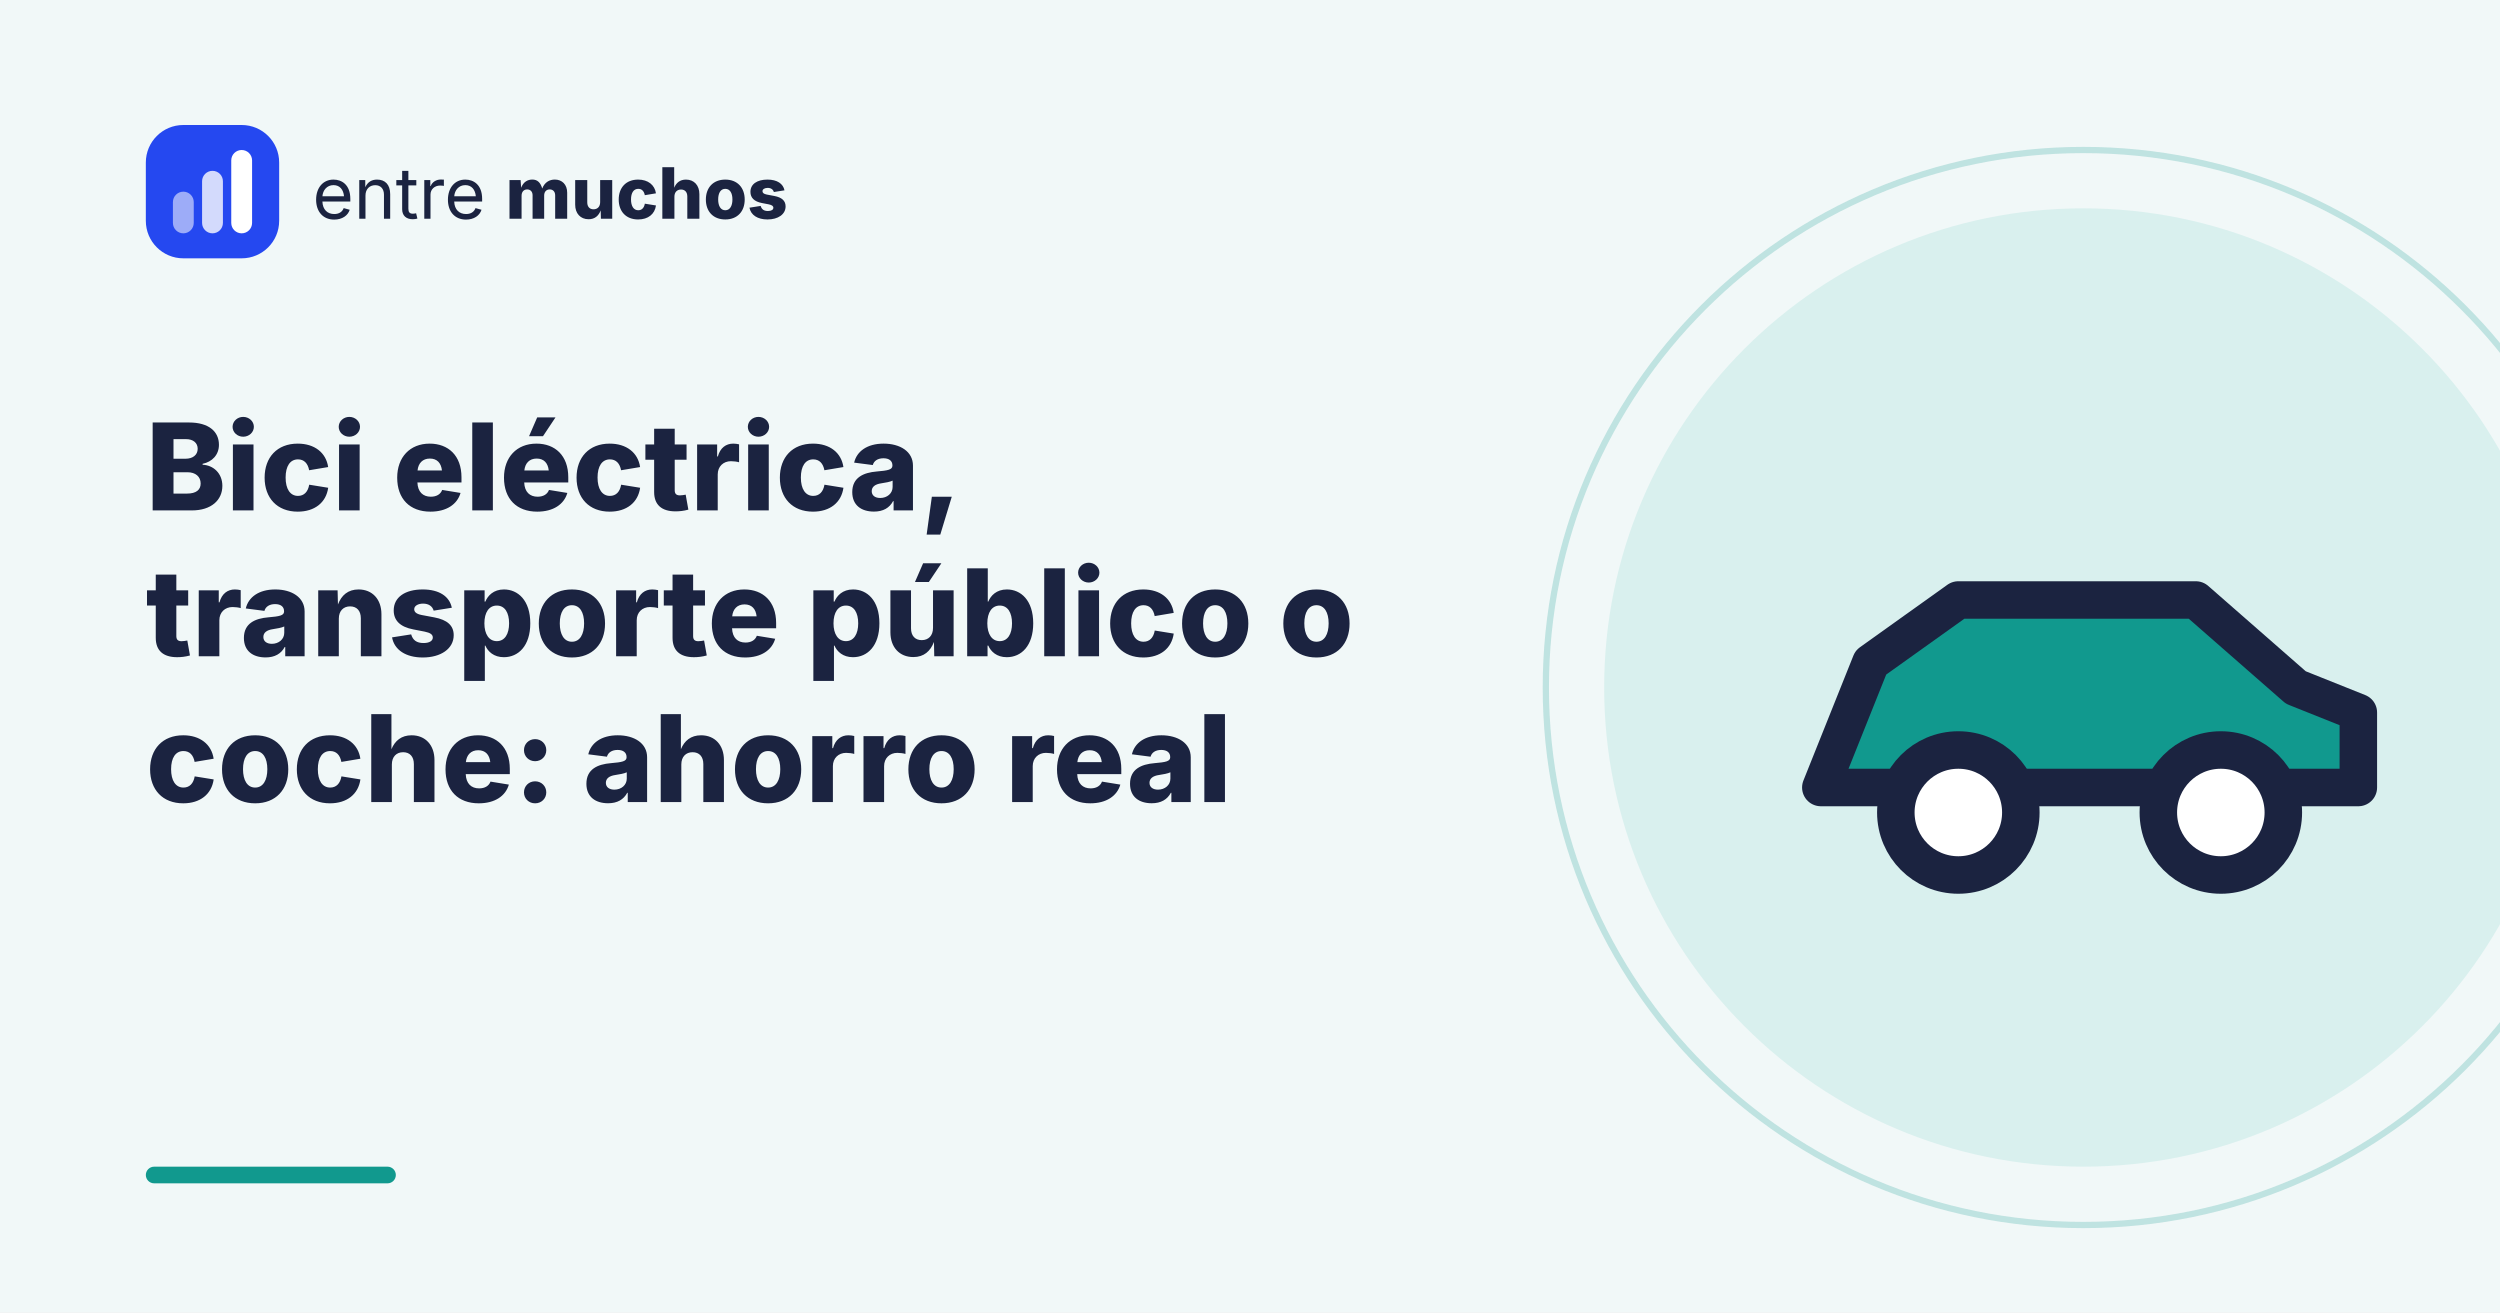
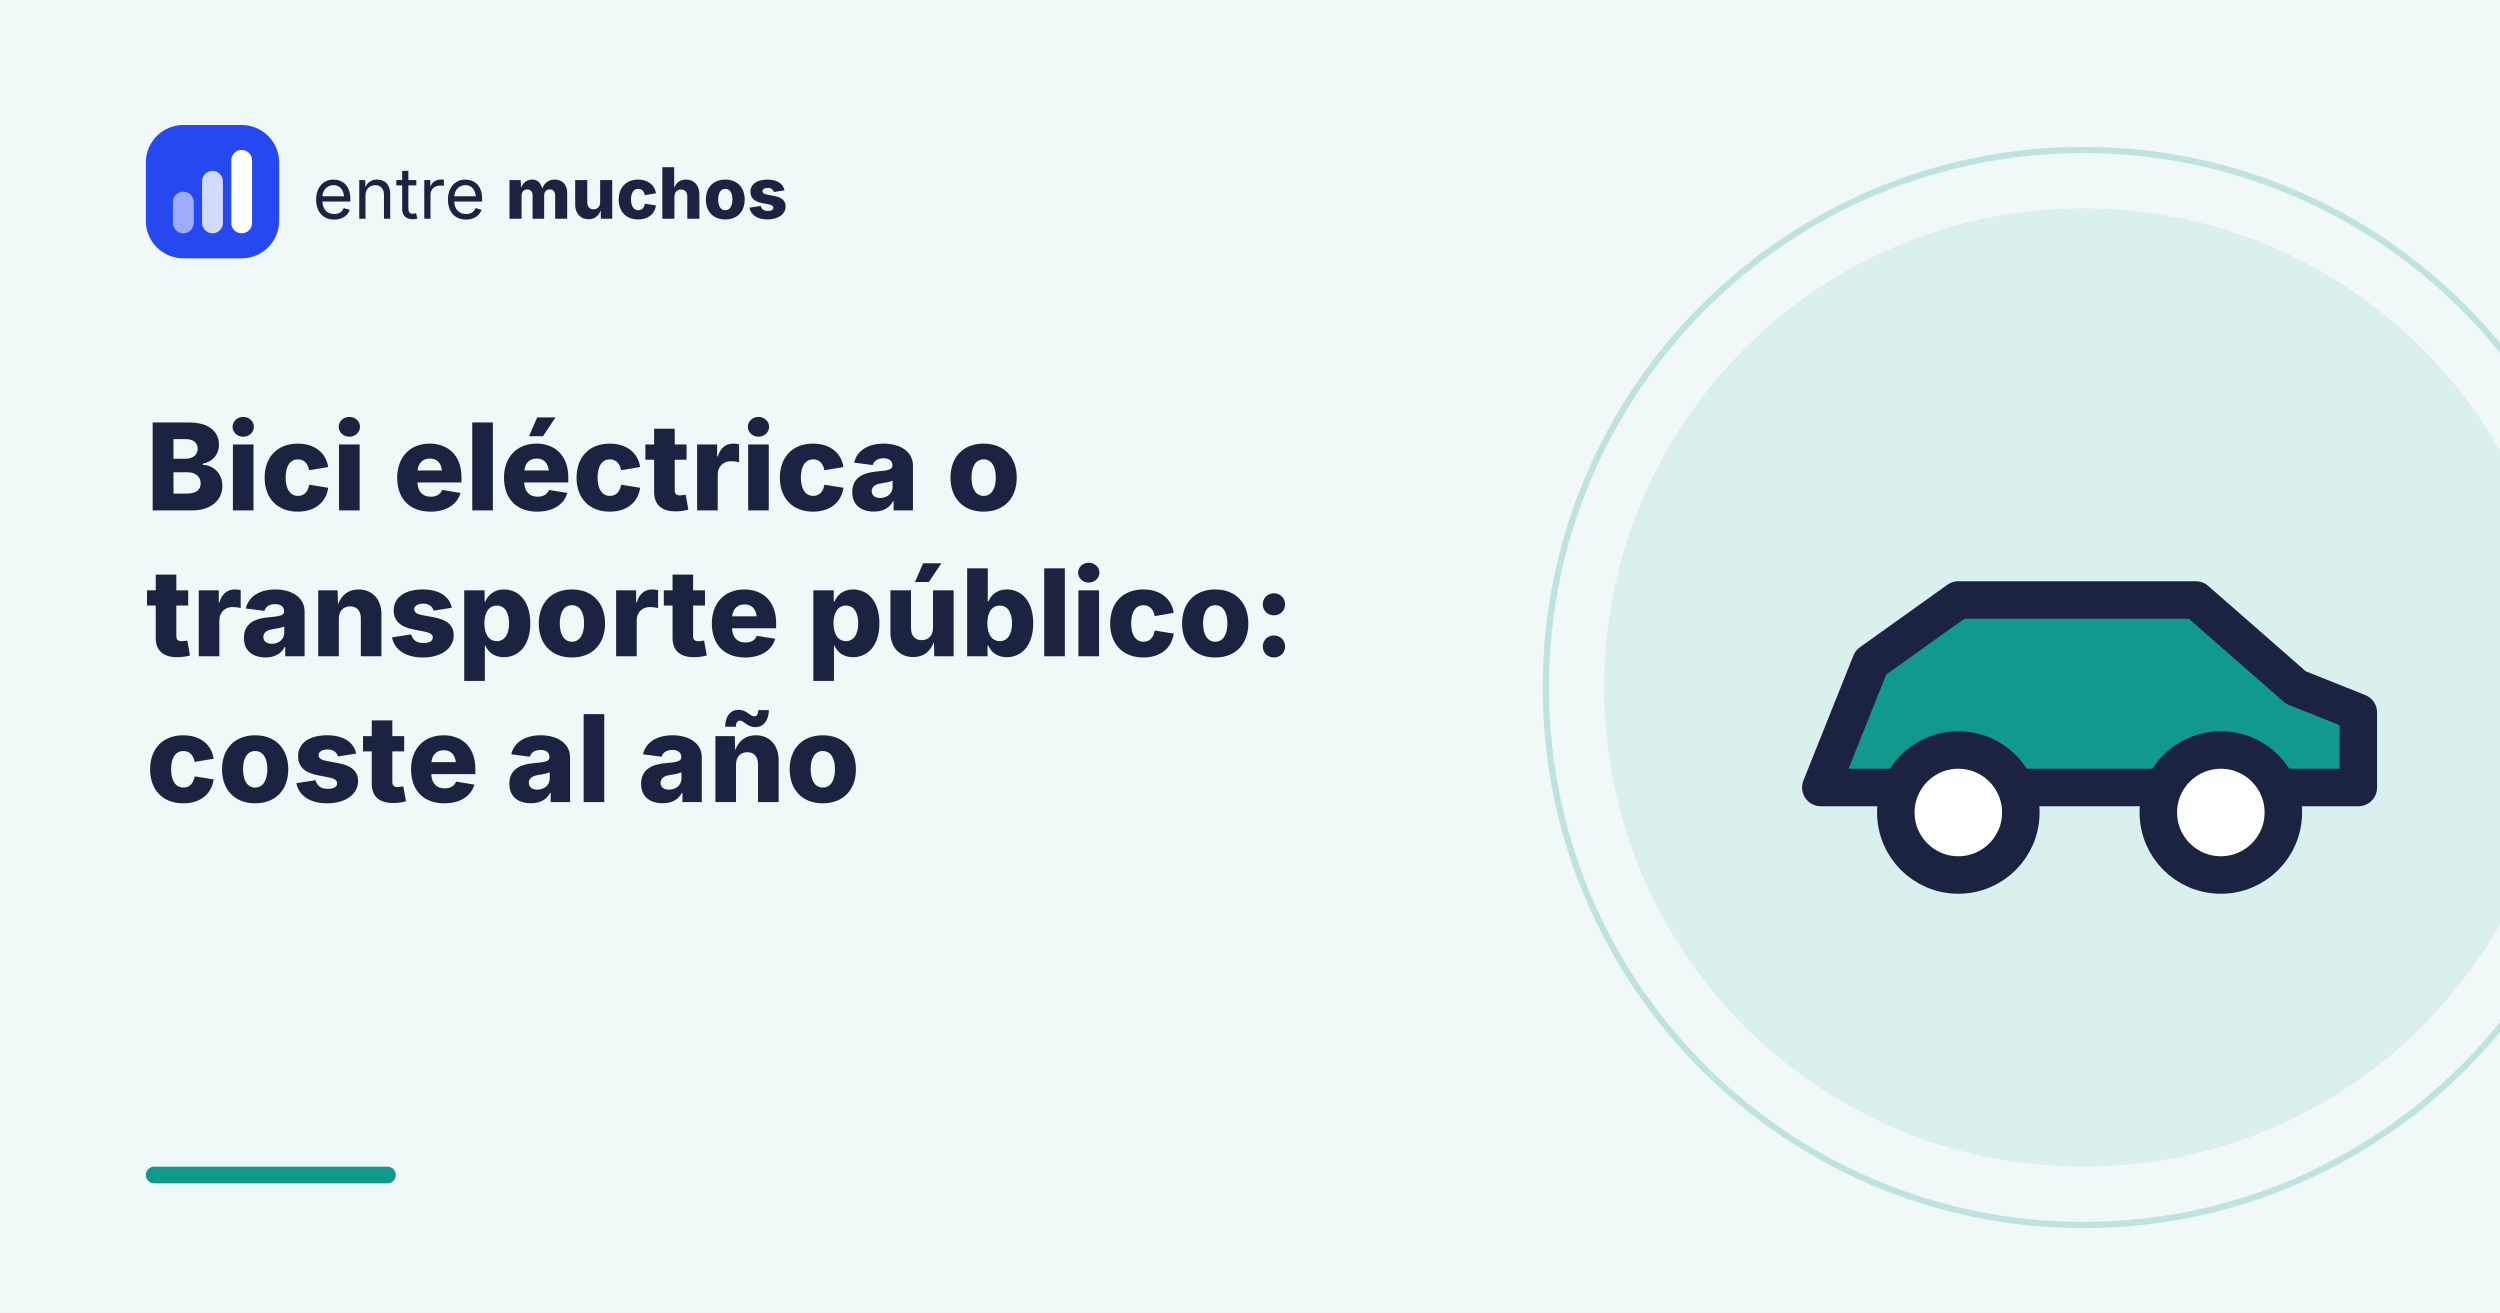
- <svg xmlns="http://www.w3.org/2000/svg" width="1200" height="630" viewBox="0 0 1200 630" role="img" aria-label="Bici eléctrica, transporte público o coche: ahorro real">
+ <svg xmlns="http://www.w3.org/2000/svg" width="1200" height="630" viewBox="0 0 1200 630" role="img" aria-label="Bici eléctrica o transporte público: coste al año">
  <rect width="1200" height="630" fill="#f1f8f8" />
  <circle cx="1000" cy="330" r="230" fill="#d9f0ee" />
  <circle cx="1000" cy="330" r="258" fill="none" stroke="#11998e" stroke-opacity=".22" stroke-width="3" />
  <g transform="translate(850 180) scale(3)">
    <path d="M8 66l8-20 14-10h38l16 14 10 4v12H8z" fill="#11998e" stroke="#1b2340" stroke-width="6" stroke-linejoin="round" />
    <circle cx="30" cy="70" r="10" fill="#fff" stroke="#1b2340" stroke-width="6" />
    <circle cx="72" cy="70" r="10" fill="#fff" stroke="#1b2340" stroke-width="6" />
  </g>
  <rect x="70" y="60" width="64" height="64" rx="18" fill="#2548f0" />
  <rect x="83" y="92" width="10" height="20" rx="5" fill="#fff" fill-opacity=".55" />
  <rect x="97" y="82" width="10" height="30" rx="5" fill="#fff" fill-opacity=".8" />
  <rect x="111" y="72" width="10" height="40" rx="5" fill="#fff" />
  <text x="150" y="105" font-family="Inter,Helvetica,Arial,sans-serif" font-size="34" fill="#1b2340">entre <tspan font-weight="800">muchos</tspan>
  </text>
  <text font-family="Inter,Helvetica,Arial,sans-serif" font-size="58" font-weight="800" fill="#1b2340">
-     <tspan x="70" y="245">Bici eléctrica,</tspan>
-     <tspan x="70" y="315">transporte público o</tspan>
-     <tspan x="70" y="385">coche: ahorro real</tspan>
+     <tspan x="70" y="245">Bici eléctrica o</tspan>
+     <tspan x="70" y="315">transporte público:</tspan>
+     <tspan x="70" y="385">coste al año</tspan>
  </text>
  <rect x="70" y="560" width="120" height="8" rx="4" fill="#11998e" />
</svg>
